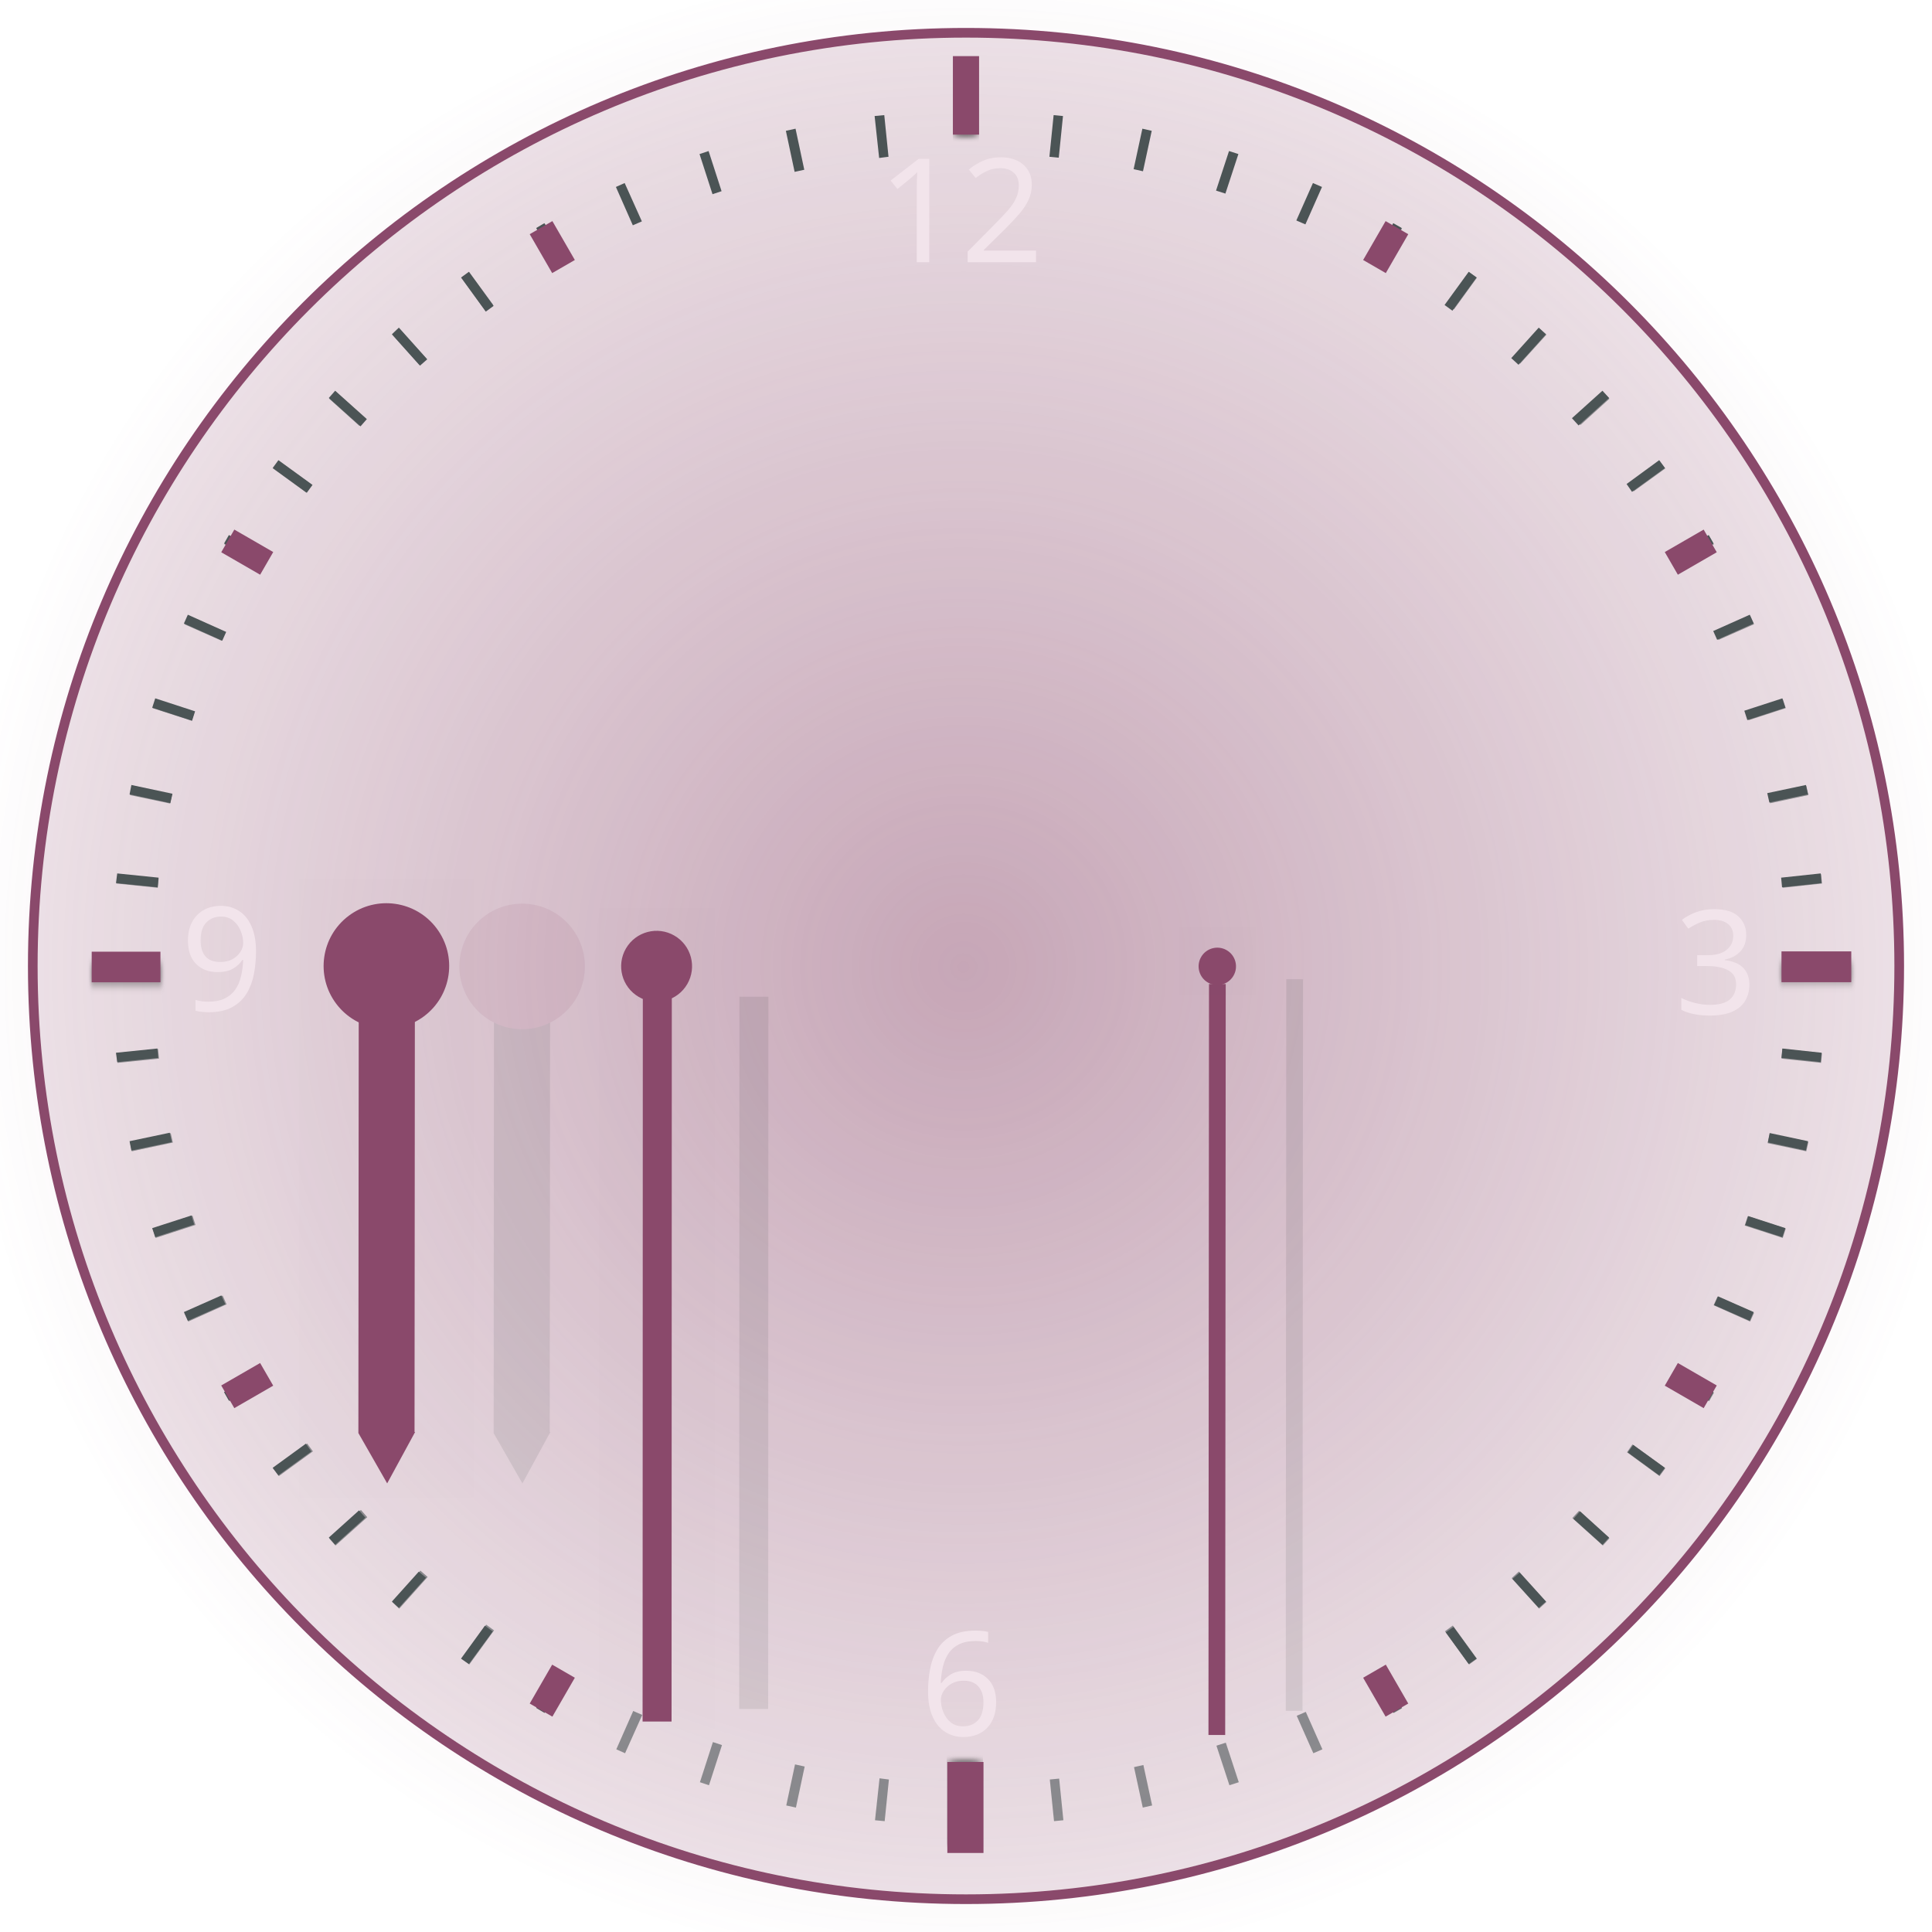
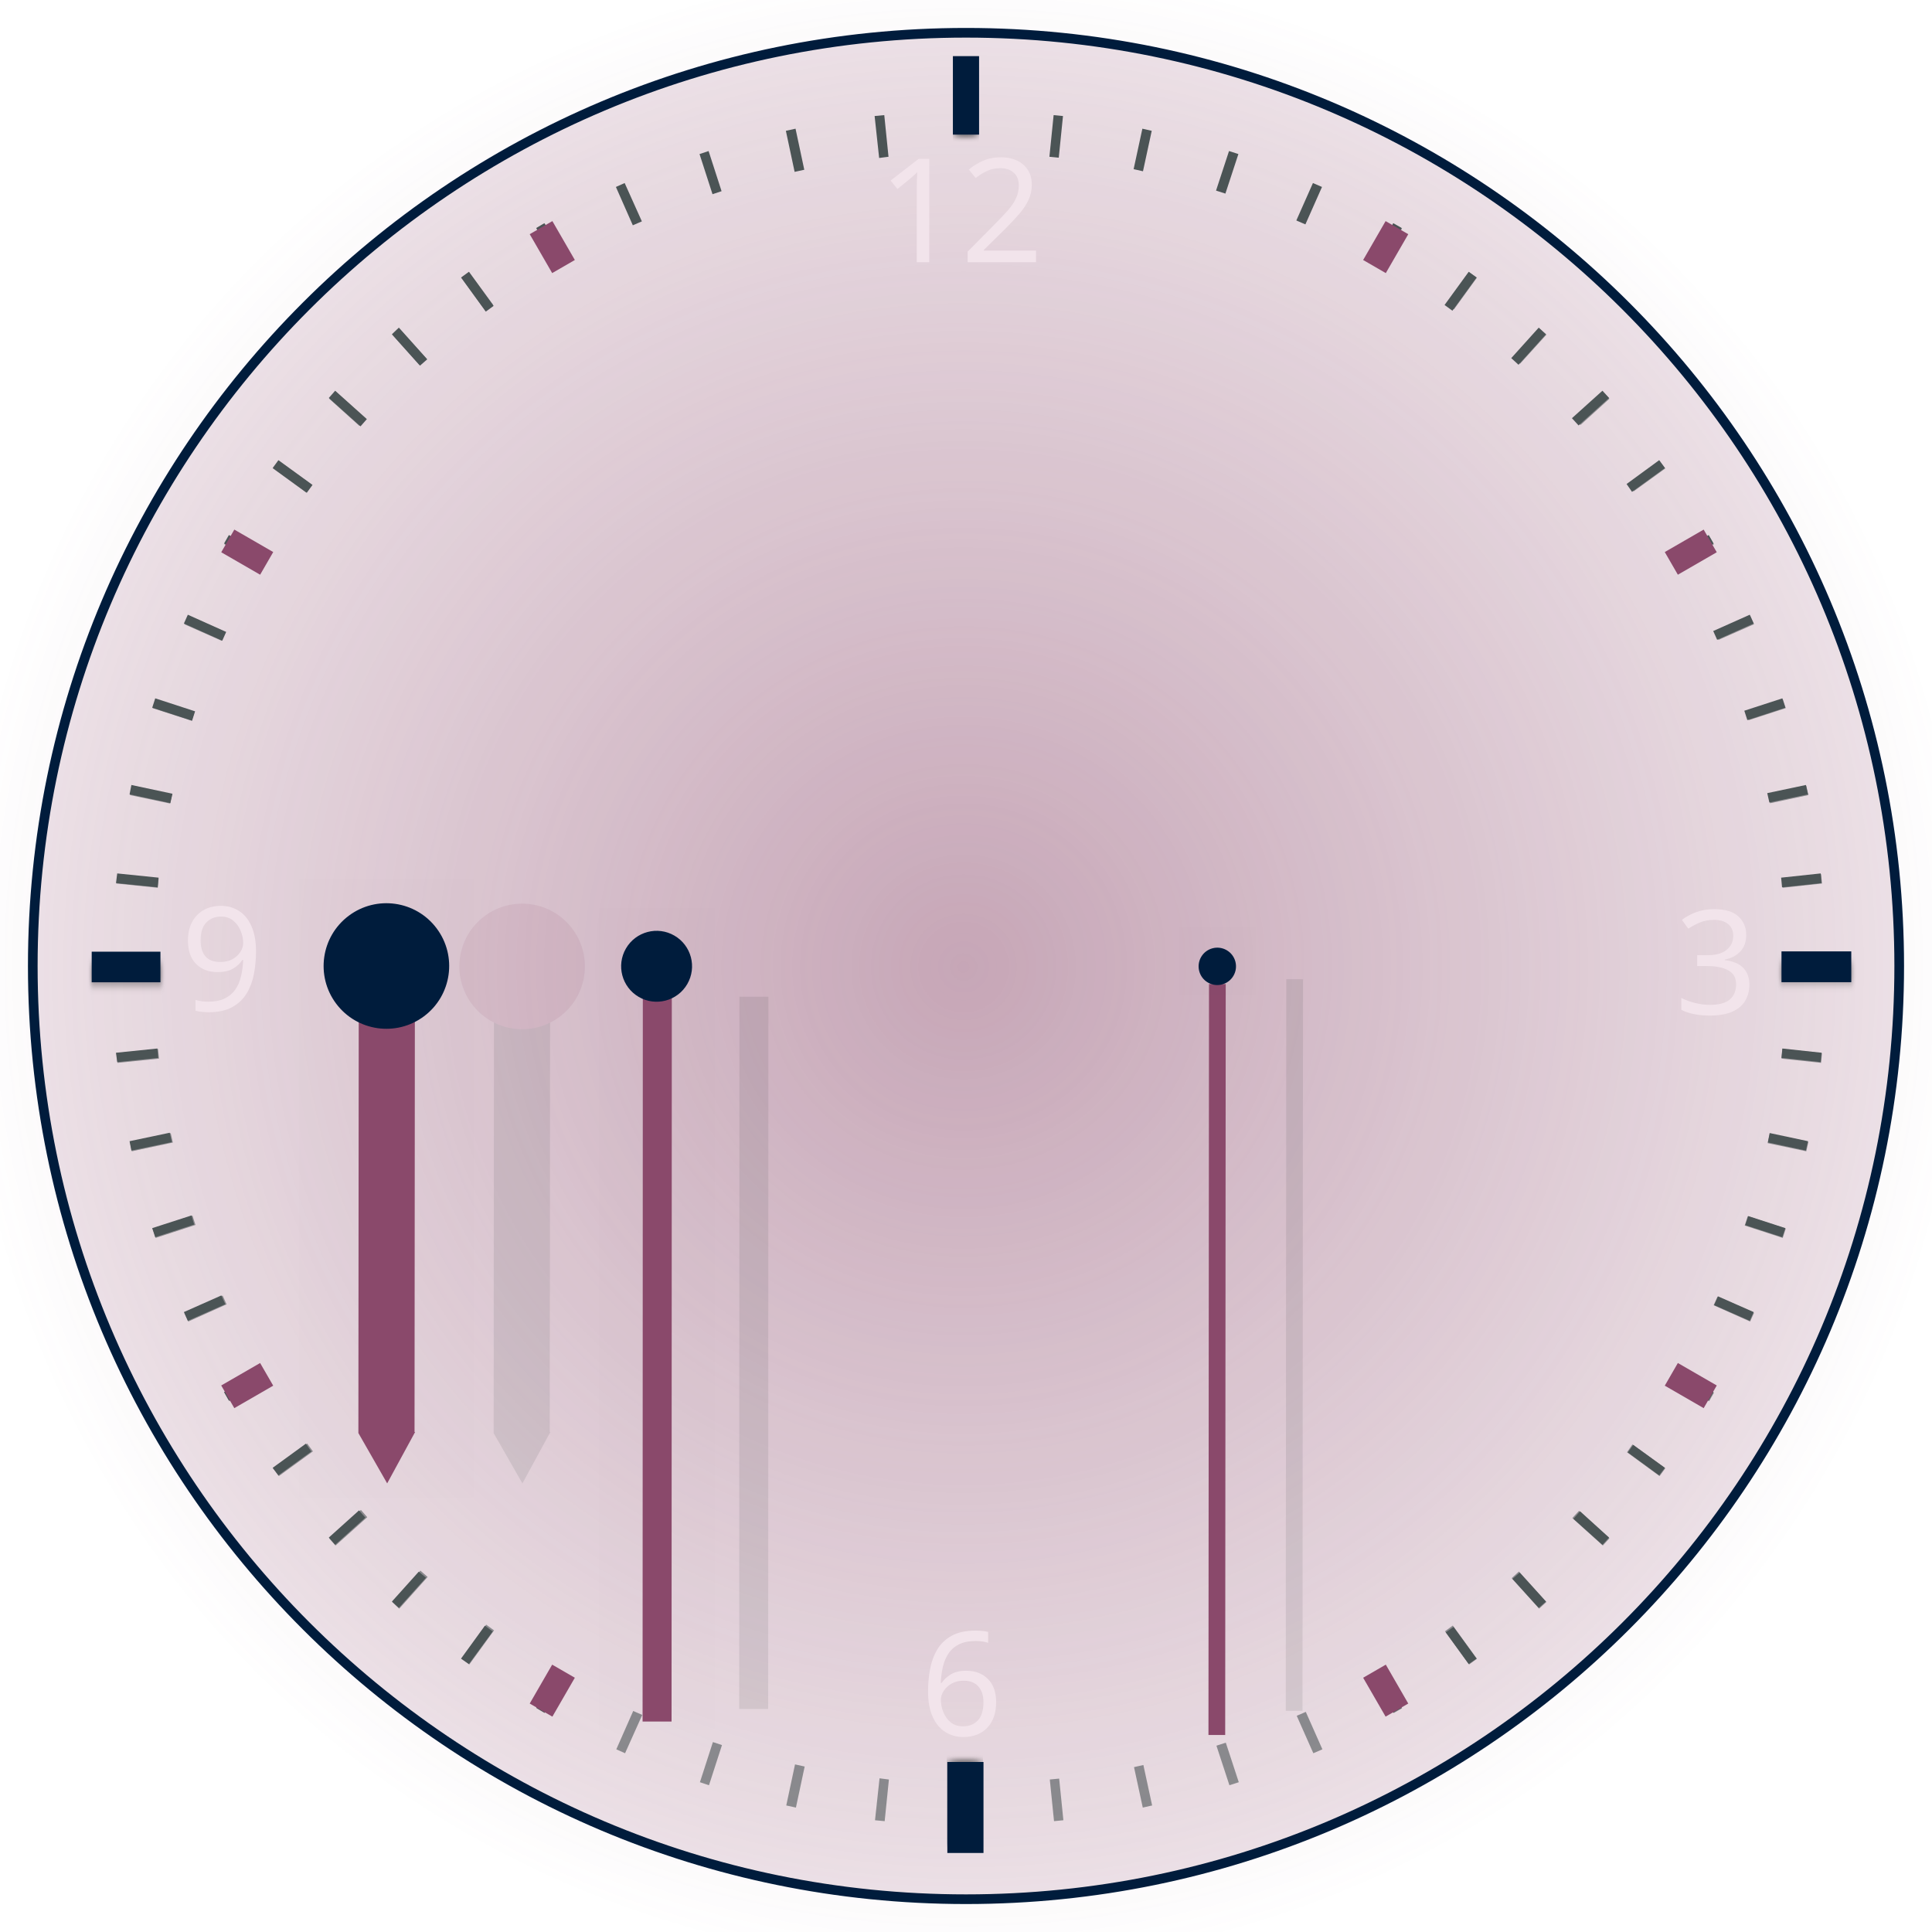
<svg xmlns="http://www.w3.org/2000/svg" xmlns:xlink="http://www.w3.org/1999/xlink" version="1.0" height="200" width="200" id="svg2">
  <defs id="defs5">
    <linearGradient id="linearGradient888">
      <stop style="stop-color:#8a496b;stop-opacity:1;" offset="0" id="stop884" />
      <stop style="stop-color:#8a496b;stop-opacity:0;" offset="1" id="stop886" />
    </linearGradient>
    <linearGradient id="linearGradient4011">
      <stop id="stop4013" offset="0" style="stop-color:#232629;stop-opacity:1;" />
      <stop style="stop-color:#232629;stop-opacity:0.523;" offset="0.9" id="stop4019" />
      <stop id="stop4021" offset="0.96" style="stop-color:#232629;stop-opacity:0.107;" />
      <stop id="stop4015" offset="1" style="stop-color:#232629;stop-opacity:0;" />
    </linearGradient>
    <filter height="1.905" y="-0.453" width="1.123" x="-0.061" id="filter5590" color-interpolation-filters="sRGB">
      <feGaussianBlur id="feGaussianBlur5592" stdDeviation="0.511" />
    </filter>
    <filter height="1.905" y="-0.453" width="1.123" x="-0.061" id="filter5574" color-interpolation-filters="sRGB">
      <feGaussianBlur id="feGaussianBlur5576" stdDeviation="0.511" />
    </filter>
    <filter height="1.123" y="-0.061" width="1.905" x="-0.453" id="filter5578" color-interpolation-filters="sRGB">
      <feGaussianBlur id="feGaussianBlur5580" stdDeviation="0.511" />
    </filter>
    <radialGradient r="96.606" fy="382.729" fx="1255.872" cy="382.729" cx="1255.872" gradientUnits="userSpaceOnUse" id="radialGradient4671" xlink:href="#linearGradient4011" />
    <radialGradient r="96.606" fy="382.729" fx="1255.872" cy="382.729" cx="1255.872" gradientUnits="userSpaceOnUse" id="radialGradient4671-1" xlink:href="#linearGradient4011" gradientTransform="matrix(1.076543,0,0,1.076543,-283.8503,175.5856)" />
    <radialGradient xlink:href="#linearGradient888" id="radialGradient890" cx="1068.15" cy="587.61" fx="1068.15" fy="587.61" r="104" gradientUnits="userSpaceOnUse" gradientTransform="translate(-50.93566,-7.490538)" />
  </defs>
  <g transform="translate(-1798.136,76.7415)" style="display:none" id="layer1" />
  <g transform="translate(-1798.136,76.7415)" style="display:inline" id="layer2" />
  <g id="layer4" style="display:inline" transform="translate(-1028.03,408.4746)" />
  <g id="layer5" style="display:inline" transform="translate(-1028.03,408.4746)" />
  <g transform="translate(-917.4624,-480.017)" id="ClockFace">
    <circle id="path4329-4" style="opacity:0.4;fill:url(#radialGradient890);fill-opacity:1;stroke:none" cx="1017.214" cy="580.12" r="104" />
    <g id="g4323">
      <rect style="opacity:0;fill:#8a496b;fill-opacity:1;stroke:none" id="rect4069" width="214" height="214" x="910.462" y="473.017" />
      <circle transform="matrix(1.076543,0,0,1.076543,-334.5376,169.9925)" id="path4329" style="fill:url(#radialGradient4671);fill-opacity:1;stroke:none" />
      <g id="g4245">
        <path d="m 1114.069,580.016 a 96.606,96.606 0 0 1 -96.606,96.606 96.606,96.606 0 0 1 -96.606,-96.606 96.606,96.606 0 0 1 96.606,-96.606 96.606,96.606 0 0 1 96.606,96.606 z" id="path5099" style="opacity:0.15;fill:#8a496b;fill-opacity:1;stroke:none" />
        <g transform="translate(-0.5084997,-0.4121934)" id="g6149">
          <path id="path5480" d="m 974.362,503.58 -0.844,0.5 2.094,3.594 c 0.278,-0.163 0.564,-0.308 0.844,-0.469 z m 87.875,0 -2.031,3.531 c 0.293,0.167 0.585,0.33 0.875,0.5 l 2.031,-3.531 z m -95.687,5.031 -0.812,0.562 2.469,3.406 c 0.269,-0.199 0.541,-0.398 0.813,-0.594 z m 103.5,0 -2.375,3.281 c 0.267,0.192 0.548,0.368 0.812,0.562 l 2.375,-3.281 z m -110.75,5.812 -0.719,0.656 2.781,3.094 c 0.24,-0.219 0.508,-0.408 0.75,-0.625 z m 118,0 -2.719,3 c 0.248,0.221 0.504,0.432 0.75,0.656 l 2.719,-3 z m -124.594,6.531 -0.656,0.75 3.125,2.812 c 0.219,-0.247 0.434,-0.505 0.656,-0.75 z m 131.188,0 -3,2.688 c 0.233,0.255 0.458,0.523 0.687,0.781 l 3,-2.719 z m -137.063,7.188 -0.594,0.781 3.438,2.5 c 0.192,-0.268 0.367,-0.547 0.562,-0.812 z m 142.938,0 -3.25,2.375 c 0.191,0.259 0.375,0.52 0.562,0.781 l 3.281,-2.375 z m -148.063,7.75 -0.5,0.875 3.688,2.125 c 0.166,-0.292 0.331,-0.585 0.5,-0.875 z m 153.188,0 -3.5,2.031 c 0.17,0.29 0.333,0.582 0.5,0.875 l 3.5,-2.031 z m -157.438,8.25 -0.406,0.906 3.875,1.719 c 0.133,-0.305 0.27,-0.603 0.406,-0.906 z m 161.688,0 -3.688,1.625 c 0.136,0.301 0.274,0.603 0.406,0.906 l 3.688,-1.625 z m -165.063,8.656 -0.312,0.938 4.062,1.312 c 0.098,-0.308 0.18,-0.631 0.281,-0.938 z m 168.438,0 -3.844,1.25 c 0.102,0.31 0.214,0.626 0.312,0.938 l 3.844,-1.25 z m -170.906,8.969 -0.188,0.969 4.156,0.875 c 0.066,-0.324 0.149,-0.646 0.219,-0.969 z m 173.344,0 -3.937,0.844 c 0.069,0.321 0.122,0.647 0.187,0.969 l 3.969,-0.844 z m -174.812,9.156 -0.125,0.969 4.281,0.438 c 0.031,-0.322 0.059,-0.648 0.094,-0.969 l -4.25,-0.438 z m 176.344,0 -4.062,0.438 c 0.035,0.321 0.063,0.647 0.094,0.969 l 4.062,-0.438 -0.094,-0.969 z m -172.156,18.094 -4.312,0.438 0.125,1 4.281,-0.438 c -0.037,-0.333 -0.061,-0.666 -0.094,-1 z m 168.156,0 c -0.033,0.334 -0.057,0.667 -0.094,1 l 4.094,0.438 0.094,-1 z m -166.844,8.719 -4.219,0.906 0.188,0.969 4.25,-0.906 c -0.071,-0.322 -0.152,-0.645 -0.219,-0.969 z m 165.531,0.062 c -0.067,0.324 -0.148,0.646 -0.219,0.969 l 4,0.844 0.219,-0.969 z m -163.281,8.469 -4.125,1.344 0.312,0.969 4.125,-1.344 c -0.107,-0.323 -0.209,-0.644 -0.312,-0.969 z m 161,0.062 c -0.104,0.325 -0.205,0.646 -0.313,0.969 l 3.938,1.281 0.312,-0.969 z m -157.875,8.219 -3.969,1.781 0.406,0.906 3.969,-1.781 c -0.138,-0.303 -0.272,-0.601 -0.406,-0.906 z m 154.75,0.094 c -0.134,0.303 -0.269,0.605 -0.406,0.906 l 3.781,1.688 0.406,-0.906 z m -150.75,7.781 -3.813,2.188 0.5,0.875 3.813,-2.188 c -0.17,-0.289 -0.334,-0.584 -0.5,-0.875 z m 146.75,0.094 c -0.168,0.292 -0.329,0.585 -0.5,0.875 l 3.625,2.094 0.5,-0.875 z m -142,7.344 -3.531,2.562 0.594,0.812 3.531,-2.562 c -0.2,-0.27 -0.397,-0.54 -0.594,-0.812 z m 137.187,0.094 c -0.193,0.268 -0.366,0.547 -0.562,0.812 l 3.375,2.469 0.594,-0.812 z m -131.625,6.781 -3.281,2.938 0.656,0.75 3.281,-2.938 c -0.224,-0.246 -0.435,-0.502 -0.656,-0.75 z m 126.094,0.094 c -0.226,0.253 -0.458,0.499 -0.688,0.75 l 3.156,2.844 0.687,-0.75 z m -119.937,6.188 -2.906,3.25 0.719,0.688 2.938,-3.281 c -0.248,-0.221 -0.504,-0.432 -0.75,-0.656 z m 113.719,0.094 c -0.251,0.228 -0.496,0.462 -0.75,0.688 l 2.844,3.156 0.75,-0.688 z m -106.906,5.5 -2.562,3.531 0.812,0.594 2.562,-3.531 c -0.272,-0.195 -0.543,-0.395 -0.812,-0.594 z m 100.062,0.094 c -0.27,0.198 -0.54,0.399 -0.812,0.594 l 2.5,3.438 0.812,-0.594 z m -92.656,4.781 -2.187,3.781 0.844,0.5 2.188,-3.812 c -0.28,-0.16 -0.566,-0.306 -0.844,-0.469 z m 85.25,0.062 c -0.283,0.165 -0.559,0.338 -0.844,0.5 l 2.125,3.719 0.875,-0.5 z m -77.437,4 -1.75,3.969 0.906,0.406 1.781,-3.969 c -0.313,-0.138 -0.626,-0.265 -0.937,-0.406 z m 69.625,0.094 c -0.308,0.139 -0.628,0.271 -0.938,0.406 l 1.719,3.875 0.938,-0.406 z m -61.375,3.125 -1.344,4.156 0.938,0.312 1.344,-4.156 c -0.314,-0.1 -0.625,-0.209 -0.937,-0.312 z m 53.094,0.062 c -0.322,0.106 -0.645,0.21 -0.969,0.312 l 1.344,4.094 0.969,-0.312 z m -44.594,2.25 -0.906,4.25 1,0.219 0.906,-4.25 c -0.334,-0.069 -0.668,-0.146 -1,-0.219 z m 36.062,0.062 c -0.327,0.07 -0.641,0.152 -0.969,0.219 l 0.906,4.188 0.969,-0.219 z m -27.312,1.375 -0.469,4.344 1,0.094 0.438,-4.312 c -0.325,-0.032 -0.645,-0.089 -0.969,-0.125 z m 18.594,0.031 c -0.323,0.035 -0.645,0.062 -0.969,0.094 l 0.437,4.312 0.969,-0.094 z" style="font-size:medium;font-style:normal;font-variant:normal;font-weight:normal;font-stretch:normal;text-indent:0;text-align:start;text-decoration:none;line-height:normal;letter-spacing:normal;word-spacing:normal;text-transform:none;direction:ltr;block-progression:tb;writing-mode:lr-tb;text-anchor:start;baseline-shift:baseline;opacity:0.6;color:#000000;fill:#4b5455;fill-opacity:1;stroke:none;stroke-width:1px;marker:none;visibility:visible;display:inline;overflow:visible;enable-background:accumulate;font-family:Sans;-inkscape-font-specification:Sans" />
          <path style="color:#000000;font-style:normal;font-variant:normal;font-weight:normal;font-stretch:normal;font-size:medium;line-height:normal;font-family:Sans;-inkscape-font-specification:Sans;text-indent:0;text-align:start;text-decoration:none;text-decoration-line:none;letter-spacing:normal;word-spacing:normal;text-transform:none;direction:ltr;block-progression:tb;writing-mode:lr-tb;baseline-shift:baseline;text-anchor:start;display:inline;overflow:visible;visibility:visible;opacity:1;fill:#4b5455;fill-opacity:1;stroke:none;stroke-width:1px;marker:none;enable-background:accumulate" d="m 974.322,657.721 -0.844,-0.5 2.094,-3.594 c 0.278,0.163 0.564,0.308 0.844,0.469 z m 87.875,0 -2.031,-3.531 c 0.293,-0.167 0.585,-0.33 0.875,-0.5 l 2.031,3.531 z m -95.688,-5.031 -0.812,-0.562 2.469,-3.406 c 0.269,0.199 0.541,0.398 0.813,0.594 z m 103.5,0 -2.375,-3.281 c 0.267,-0.192 0.548,-0.368 0.812,-0.562 l 2.375,3.281 z m -110.75,-5.812 -0.719,-0.656 2.781,-3.094 c 0.24,0.219 0.508,0.408 0.75,0.625 z m 118,0 -2.719,-3 c 0.248,-0.221 0.504,-0.432 0.75,-0.656 l 2.719,3 z m -124.594,-6.531 -0.656,-0.75 3.125,-2.812 c 0.219,0.247 0.434,0.505 0.656,0.75 z m 131.188,0 -3,-2.688 c 0.233,-0.255 0.458,-0.523 0.687,-0.781 l 3,2.719 z m -137.063,-7.188 -0.594,-0.781 3.438,-2.5 c 0.192,0.268 0.367,0.547 0.562,0.812 z m 142.938,0 -3.25,-2.375 c 0.191,-0.259 0.375,-0.52 0.562,-0.781 l 3.281,2.375 z m -148.063,-7.75 -0.5,-0.875 3.688,-2.125 c 0.166,0.292 0.331,0.585 0.5,0.875 z m 153.188,0 -3.5,-2.031 c 0.17,-0.29 0.333,-0.582 0.5,-0.875 l 3.5,2.031 z m -157.438,-8.25 -0.406,-0.906 3.875,-1.719 c 0.133,0.305 0.27,0.603 0.406,0.906 z m 161.688,0 -3.688,-1.625 c 0.136,-0.301 0.274,-0.603 0.406,-0.906 l 3.688,1.625 z m -165.063,-8.656 -0.312,-0.938 4.062,-1.312 c 0.098,0.308 0.18,0.631 0.281,0.938 z m 168.438,0 -3.844,-1.25 c 0.102,-0.31 0.214,-0.626 0.312,-0.938 l 3.844,1.25 z m -170.906,-8.969 -0.188,-0.969 4.156,-0.875 c 0.066,0.324 0.149,0.646 0.219,0.969 z m 173.344,0 -3.937,-0.844 c 0.069,-0.321 0.122,-0.647 0.187,-0.969 l 3.969,0.844 z m -174.812,-9.156 -0.125,-0.969 4.281,-0.438 c 0.031,0.322 0.059,0.648 0.094,0.969 l -4.25,0.438 z m 176.344,0 -4.062,-0.438 c 0.035,-0.321 0.063,-0.647 0.094,-0.969 l 4.062,0.438 -0.094,0.969 z m -172.156,-18.094 -4.312,-0.438 0.125,-1 4.281,0.438 c -0.037,0.333 -0.061,0.666 -0.094,1 z m 168.156,0 c -0.033,-0.334 -0.057,-0.667 -0.094,-1 l 4.094,-0.438 0.094,1 z m -166.844,-8.719 -4.219,-0.906 0.188,-0.969 4.25,0.906 c -0.071,0.322 -0.152,0.645 -0.219,0.969 z m 165.531,-0.062 c -0.067,-0.324 -0.148,-0.646 -0.219,-0.969 l 4,-0.844 0.219,0.969 z m -163.281,-8.469 -4.125,-1.344 0.312,-0.969 4.125,1.344 c -0.107,0.323 -0.209,0.644 -0.312,0.969 z m 161,-0.062 c -0.104,-0.325 -0.205,-0.646 -0.313,-0.969 l 3.938,-1.281 0.312,0.969 z m -157.875,-8.219 -3.969,-1.781 0.406,-0.906 3.969,1.781 c -0.138,0.303 -0.272,0.601 -0.406,0.906 z m 154.75,-0.094 c -0.134,-0.303 -0.269,-0.605 -0.406,-0.906 l 3.781,-1.688 0.406,0.906 z m -150.75,-7.781 -3.813,-2.188 0.5,-0.875 3.813,2.188 c -0.17,0.289 -0.334,0.584 -0.5,0.875 z m 146.75,-0.094 c -0.168,-0.292 -0.329,-0.585 -0.5,-0.875 l 3.625,-2.094 0.5,0.875 z m -142,-7.344 -3.531,-2.562 0.594,-0.812 3.531,2.562 c -0.2,0.27 -0.397,0.54 -0.594,0.812 z m 137.187,-0.094 c -0.193,-0.268 -0.366,-0.547 -0.562,-0.812 l 3.375,-2.469 0.594,0.812 z m -131.625,-6.781 -3.281,-2.938 0.656,-0.75 3.281,2.938 c -0.224,0.246 -0.435,0.502 -0.656,0.75 z m 126.094,-0.094 c -0.226,-0.253 -0.458,-0.499 -0.688,-0.75 l 3.156,-2.844 0.687,0.75 z m -119.938,-6.188 -2.906,-3.25 0.719,-0.688 2.938,3.281 c -0.248,0.221 -0.504,0.432 -0.75,0.656 z m 113.719,-0.094 c -0.251,-0.228 -0.496,-0.462 -0.75,-0.688 l 2.844,-3.156 0.75,0.688 z m -106.906,-5.5 -2.562,-3.531 0.812,-0.594 2.562,3.531 c -0.272,0.195 -0.543,0.395 -0.812,0.594 z m 100.063,-0.094 c -0.27,-0.198 -0.54,-0.399 -0.812,-0.594 l 2.5,-3.438 0.812,0.594 z m -92.656,-4.781 -2.187,-3.781 0.844,-0.5 2.188,3.812 c -0.28,0.16 -0.566,0.306 -0.844,0.469 z m 85.25,-0.062 c -0.283,-0.165 -0.559,-0.338 -0.844,-0.5 l 2.125,-3.719 0.875,0.5 z m -77.437,-4 -1.75,-3.969 0.906,-0.406 1.781,3.969 c -0.313,0.138 -0.626,0.265 -0.937,0.406 z m 69.625,-0.094 c -0.308,-0.139 -0.628,-0.271 -0.938,-0.406 l 1.719,-3.875 0.938,0.406 z m -61.375,-3.125 -1.344,-4.156 0.938,-0.312 1.344,4.156 c -0.314,0.1 -0.625,0.209 -0.937,0.312 z m 53.094,-0.062 c -0.322,-0.106 -0.645,-0.21 -0.969,-0.312 l 1.344,-4.094 0.969,0.312 z m -44.594,-2.25 -0.906,-4.25 1,-0.219 0.906,4.25 c -0.334,0.069 -0.668,0.146 -1,0.219 z m 36.062,-0.062 c -0.327,-0.07 -0.641,-0.152 -0.969,-0.219 l 0.906,-4.188 0.969,0.219 z m -27.312,-1.375 -0.469,-4.344 1,-0.094 0.438,4.312 c -0.325,0.032 -0.645,0.089 -0.969,0.125 z m 18.594,-0.031 c -0.323,-0.035 -0.645,-0.062 -0.969,-0.094 l 0.437,-4.312 0.969,0.094 z" id="path4514" />
        </g>
        <rect style="fill:#212121;fill-opacity:0.413;stroke:none;filter:url(#filter5590)" id="rect5549" width="20" height="2.709" x="927.479" y="580.171" transform="matrix(0.3669433,0,0,0.8634778,586.551,78.71844)" />
-         <rect y="578.535" x="926.956" height="3.167" width="7.115" id="rect5442" style="fill:#8a496b;fill-opacity:1;stroke:none" />
+         <rect y="578.535" x="926.956" height="3.167" width="7.115" id="rect5442" style="fill:#001c3c;fill-opacity:1;stroke:none" />
        <rect y="580.172" x="1088.579" height="2.709" width="20" id="rect5531" style="fill:#1c1c1c;fill-opacity:0.361;stroke:none;filter:url(#filter5574)" transform="matrix(0.3745782,0,0,0.8188335,693.9931,104.5514)" />
-         <rect style="fill:#8a496b;fill-opacity:1;stroke:none" id="rect5446" width="7.224" height="3.189" x="1101.882" y="578.504" />
+         <rect style="fill:#001c3c;fill-opacity:1;stroke:none" id="rect5446" width="7.224" height="3.189" x="1101.882" y="578.504" />
        <rect transform="matrix(0,0.447875,-1.213096,0,-587.0654,505.786)" style="fill:#2a2a2a;fill-opacity:0.524;stroke:none;filter:url(#filter5578)" id="rect5571" width="20" height="2.709" x="349.026" y="-1323.934" />
-         <rect y="-1019.273" x="662.417" height="3.742" width="9.419" id="rect5448" style="fill:#8a496b;fill-opacity:1;stroke:none" transform="matrix(0,1,-1,0,0,0)" />
-         <path transform="translate(-238.4086,197.2873)" style="fill:none;stroke:#8a496b;stroke-opacity:1" id="path5627" d="m 1352.477,382.729 a 96.606,96.606 0 0 1 -96.606,96.606 96.606,96.606 0 0 1 -96.606,-96.606 96.606,96.606 0 0 1 96.606,-96.606 96.606,96.606 0 0 1 96.606,96.606 z" />
+         <rect y="-1019.273" x="662.417" height="3.742" width="9.419" id="rect5448" style="fill:#001c3c;fill-opacity:1;stroke:none" transform="matrix(0,1,-1,0,0,0)" />
+         <path transform="translate(-238.4086,197.2873)" style="fill:none;stroke:#001c3c;stroke-opacity:1" id="path5627" d="m 1352.477,382.729 a 96.606,96.606 0 0 1 -96.606,96.606 96.606,96.606 0 0 1 -96.606,-96.606 96.606,96.606 0 0 1 96.606,-96.606 96.606,96.606 0 0 1 96.606,96.606 z" />
        <g transform="translate(-0.5084997,-0.4121934)" id="g6073">
          <path d="m 1090.307,537.577 4.027,-2.325 1.355,2.346 -4.027,2.325 z m -149.435,86.276 4.027,-2.325 1.355,2.346 -4.027,2.325 z" style="fill:#8a496b;fill-opacity:1;stroke:none" id="path6063" />
          <path id="path6065" style="fill:#8a496b;fill-opacity:1;stroke:none" d="m 1059.083,507.345 2.325,-4.027 2.346,1.355 -2.325,4.027 z m -86.276,149.435 2.325,-4.027 2.346,1.355 -2.325,4.027 z" />
          <path d="m 944.9,539.923 -4.027,-2.325 1.355,-2.346 4.027,2.325 z m 149.435,86.276 -4.027,-2.325 1.355,-2.346 4.027,2.325 z" style="fill:#8a496b;fill-opacity:1;stroke:none" id="path6067" />
          <path id="path6069" style="fill:#8a496b;fill-opacity:1;stroke:none" d="m 975.132,508.699 -2.325,-4.027 2.346,-1.355 2.325,4.027 z m 86.276,149.435 -2.325,-4.027 2.346,-1.355 2.325,4.027 z" />
        </g>
        <rect y="-1323.934" x="349.026" height="2.709" width="20" id="rect4510" style="fill:#2a2a2a;fill-opacity:0.524;stroke:none;filter:url(#filter5578)" transform="matrix(0,0.4058559,-0.8691949,0,-132.1378,344.5087)" />
-         <rect transform="matrix(0,1,-1,0,0,0)" style="fill:#8a496b;fill-opacity:1;stroke:none" id="rect4512" width="8.124" height="2.709" x="485.829" y="-1018.815" />
+         <rect transform="matrix(0,1,-1,0,0,0)" style="fill:#001c3c;fill-opacity:1;stroke:none" id="rect4512" width="8.124" height="2.709" x="485.829" y="-1018.815" />
        <text xml:space="preserve" style="font-style:normal;font-weight:normal;font-size:15px;line-height:125%;font-family:sans-serif;letter-spacing:0px;word-spacing:0px;fill:#f2e4eb;fill-opacity:1;stroke:none;stroke-width:1px;stroke-linecap:butt;stroke-linejoin:miter;stroke-opacity:1;" x="936.168" y="584.649" id="text4204">
          <tspan id="tspan4206" x="936.168" y="584.649" style="font-style:normal;font-variant:normal;font-weight:normal;font-stretch:normal;font-size:15px;font-family:Aller;-inkscape-font-specification:Aller;fill:#f2e4eb;fill-opacity:1;">9</tspan>
        </text>
        <text id="text4208" y="584.993" x="1090.838" style="font-style:normal;font-weight:normal;font-size:15px;line-height:125%;font-family:sans-serif;letter-spacing:0px;word-spacing:0px;fill:#f2e4eb;fill-opacity:1;stroke:none;stroke-width:1px;stroke-linecap:butt;stroke-linejoin:miter;stroke-opacity:1;" xml:space="preserve">
          <tspan style="font-style:normal;font-variant:normal;font-weight:normal;font-stretch:normal;font-size:15px;font-family:Aller;-inkscape-font-specification:Aller;fill:#f2e4eb;fill-opacity:1;" y="584.993" x="1090.838" id="tspan4210">3</tspan>
        </text>
        <text id="text4212" y="659.676" x="1012.708" style="font-style:normal;font-weight:normal;font-size:15px;line-height:125%;font-family:sans-serif;letter-spacing:0px;word-spacing:0px;fill:#f2e4eb;fill-opacity:1;stroke:none;stroke-width:1px;stroke-linecap:butt;stroke-linejoin:miter;stroke-opacity:1;" xml:space="preserve">
          <tspan style="font-style:normal;font-variant:normal;font-weight:normal;font-stretch:normal;font-size:15px;font-family:Aller;-inkscape-font-specification:Aller;fill:#f2e4eb;fill-opacity:1;" y="659.676" x="1012.708" id="tspan4214">6</tspan>
        </text>
        <text xml:space="preserve" style="font-style:normal;font-weight:normal;font-size:15px;line-height:125%;font-family:sans-serif;letter-spacing:0px;word-spacing:0px;fill:#f2e4eb;fill-opacity:1;stroke:none;stroke-width:1px;stroke-linecap:butt;stroke-linejoin:miter;stroke-opacity:1;" x="1008.331" y="507.159" id="text4216">
          <tspan id="tspan4218" x="1008.331" y="507.159" style="font-style:normal;font-variant:normal;font-weight:normal;font-stretch:normal;font-size:15px;font-family:Aller;-inkscape-font-specification:Aller;fill:#f2e4eb;fill-opacity:1;">12</tspan>
        </text>
      </g>
    </g>
  </g>
  <g id="HourHand" transform="matrix(-0.6000147,-0.799989,0.799989,-0.6000147,185.5251,1262.698)">
    <rect transform="matrix(-0.6000147,0.799989,-0.799989,-0.6000147,1122.662,607.6191)" y="91" x="33" height="64" width="18" id="rect4673" style="opacity:0.01;fill:#232629;fill-opacity:0.604;stroke:none" />
    <path style="fill:#8a496b;fill-opacity:1;stroke:none" d="m 980.523,549.887 -5.955,-0.742 2.521,5.509 0.036,-0.051 34.481,25.905 3.422,-4.698 -34.481,-25.905 z" id="rect5450" />
-     <path transform="translate(-753.9339,199.1847)" d="m 1777.896,382.032 a 6.499,6.499 0 0 1 -6.499,6.499 6.499,6.499 0 0 1 -6.5,-6.499 6.499,6.499 0 0 1 6.5,-6.499 6.499,6.499 0 0 1 6.499,6.499 z" id="path5455-2" style="fill:#8a496b;fill-opacity:1;stroke:none" />
+     <path transform="translate(-753.9339,199.1847)" d="m 1777.896,382.032 a 6.499,6.499 0 0 1 -6.499,6.499 6.499,6.499 0 0 1 -6.5,-6.499 6.499,6.499 0 0 1 6.5,-6.499 6.499,6.499 0 0 1 6.499,6.499 z" id="path5455-2" style="fill:#001c3c;fill-opacity:1;stroke:none" />
  </g>
  <g id="MinuteHand" transform="matrix(-0.5033012,0.864111,-0.864111,-0.5033012,1082.352,-486.6583)" style="fill:#717171;fill-opacity:1">
    <rect transform="matrix(-0.5033012,-0.864111,0.864111,-0.5033012,966.2824,692.0649)" y="94" x="64" height="85" width="12" id="rect4675" style="opacity:0.01;fill:#232629;fill-opacity:0.604;stroke:none" />
    <path id="rect5459" d="m 1018.825,578.665 65.457,-38.096 1.509,2.593 -65.457,38.096 z" style="fill:#8a496b;fill-opacity:1;stroke:none" />
-     <path style="fill:#8a496b;fill-opacity:1;stroke:none" id="path5457" d="m 1777.896,382.032 a 6.499,6.499 0 0 1 -6.499,6.499 6.499,6.499 0 0 1 -6.5,-6.499 6.499,6.499 0 0 1 6.5,-6.499 6.499,6.499 0 0 1 6.499,6.499 z" transform="matrix(0.5647512,0,0,0.5647512,17.10373,365.5042)" />
+     <path style="fill:#001c3c;fill-opacity:1;stroke:none" id="path5457" d="m 1777.896,382.032 a 6.499,6.499 0 0 1 -6.499,6.499 6.499,6.499 0 0 1 -6.5,-6.499 6.499,6.499 0 0 1 6.5,-6.499 6.499,6.499 0 0 1 6.499,6.499 z" transform="matrix(0.5647512,0,0,0.5647512,17.10373,365.5042)" />
  </g>
  <g id="SecondHand" transform="matrix(-0.5006173,0.8656687,-0.8656687,-0.5006173,1138.495,-489.7159)">
    <rect transform="rotate(-30)" y="1011.186" x="592.305" height="1.732" width="77.736" id="rect6212" style="fill:#8a496b;fill-opacity:1;stroke:none" />
    <rect transform="matrix(-0.5006173,-0.8656687,0.8656687,-0.5006173,985.8723,726.5489)" y="96" x="106" height="7" width="8" id="rect4677" style="opacity:0.01;fill:#232629;fill-opacity:0.604;stroke:none" />
-     <path id="path6214" d="m 1777.896,382.032 c 0,3.59 -2.91,6.499 -6.499,6.499 -3.59,0 -6.5,-2.91 -6.5,-6.499 0,-3.59 2.91,-6.499 6.5,-6.499 3.59,0 6.499,2.91 6.499,6.499 z" style="fill:#8a496b;fill-opacity:1;stroke:none" transform="matrix(0.2978345,0,0,0.2978345,489.8134,467.4493)" />
+     <path id="path6214" d="m 1777.896,382.032 c 0,3.59 -2.91,6.499 -6.499,6.499 -3.59,0 -6.5,-2.91 -6.5,-6.499 0,-3.59 2.91,-6.499 6.5,-6.499 3.59,0 6.499,2.91 6.499,6.499 z" style="fill:#001c3c;fill-opacity:1;stroke:none" transform="matrix(0.2978345,0,0,0.2978345,489.8134,467.4493)" />
  </g>
  <g transform="matrix(-0.6000147,-0.799989,0.799989,-0.6000147,199.5251,1262.698)" id="HourHandShadow" style="opacity:0.1">
    <path id="path4376" d="m 980.523,549.887 -5.955,-0.742 2.521,5.509 0.036,-0.051 34.481,25.905 3.422,-4.698 -34.481,-25.905 z" style="fill:#232629;fill-opacity:1;stroke:none" />
    <path transform="translate(-754,199.1995)" d="m 1777.896,382.032 a 6.499,6.499 0 0 1 -6.499,6.499 6.499,6.499 0 0 1 -6.5,-6.499 6.499,6.499 0 0 1 6.5,-6.499 6.499,6.499 0 0 1 6.499,6.499 z" id="path4378" style="fill:#8a496b;fill-opacity:1;stroke:none" />
  </g>
  <g transform="matrix(-0.5006173,0.8656687,-0.8656687,-0.5006173,1146.495,-489.7159)" id="SecondHandShadow" style="opacity:0.1;fill:#232629;fill-opacity:1">
    <path id="rect4414" d="m 591.805,1011.186 75.736,0 0,1.732 -75.736,0 z" style="fill:#232629;stroke:none" transform="matrix(0.8660254,-0.5,0.5,0.8660254,0,0)" />
    <path transform="matrix(0.2978345,0,0,0.2978345,489.8134,467.4493)" d="m 1777.896,382.032 a 6.499,6.499 0 0 1 -6.499,6.499 6.499,6.499 0 0 1 -6.5,-6.499 6.499,6.499 0 0 1 6.5,-6.499 6.499,6.499 0 0 1 6.499,6.499 z" id="path4416" style="fill:#232629;fill-opacity:0.004;stroke:none" />
    <rect transform="matrix(-0.5006173,-0.8656687,0.8656687,-0.5006173,988.876,731.7429)" y="97" x="113" height="82" width="6" id="rect4715" style="opacity:0.01;fill:#232629;fill-opacity:0.604;stroke:none" />
  </g>
  <path d="m -45,100 a 5,5 0 1 1 -10,0 5,5 0 1 1 10,0 z" id="HandCenterScrew" style="opacity:0.001;fill:#232629;fill-opacity:1;stroke:none" />
  <circle d="m -150,100 a 45,45 0 1 1 -90,0 45,45 0 1 1 90,0 z" transform="matrix(1.573921,0,0,1.573921,111.9146,-57.39209)" id="Glass" style="opacity:0.001;fill:#232629;fill-opacity:1;stroke:none" />
  <g style="opacity:0.1;fill:#232629;fill-opacity:1" transform="matrix(-0.5033012,0.864111,-0.864111,-0.5033012,1092.352,-486.6583)" id="MinuteHandShadow">
    <path id="rect4404" d="m 590.165,1012.615 73.736,0 0,3 -73.736,0 z" style="fill:#232629;stroke:none" transform="matrix(0.8642748,-0.5030199,0.5030199,0.8642748,0,0)" />
    <path style="fill:#232629;fill-opacity:0.004;stroke:none" id="path4406" d="m 1777.896,382.032 a 6.499,6.499 0 0 1 -6.499,6.499 6.499,6.499 0 0 1 -6.5,-6.499 6.499,6.499 0 0 1 6.5,-6.499 6.499,6.499 0 0 1 6.499,6.499 z" transform="matrix(0.6249637,0,0,0.6249637,-89.66208,342.4755)" />
  </g>
</svg>
